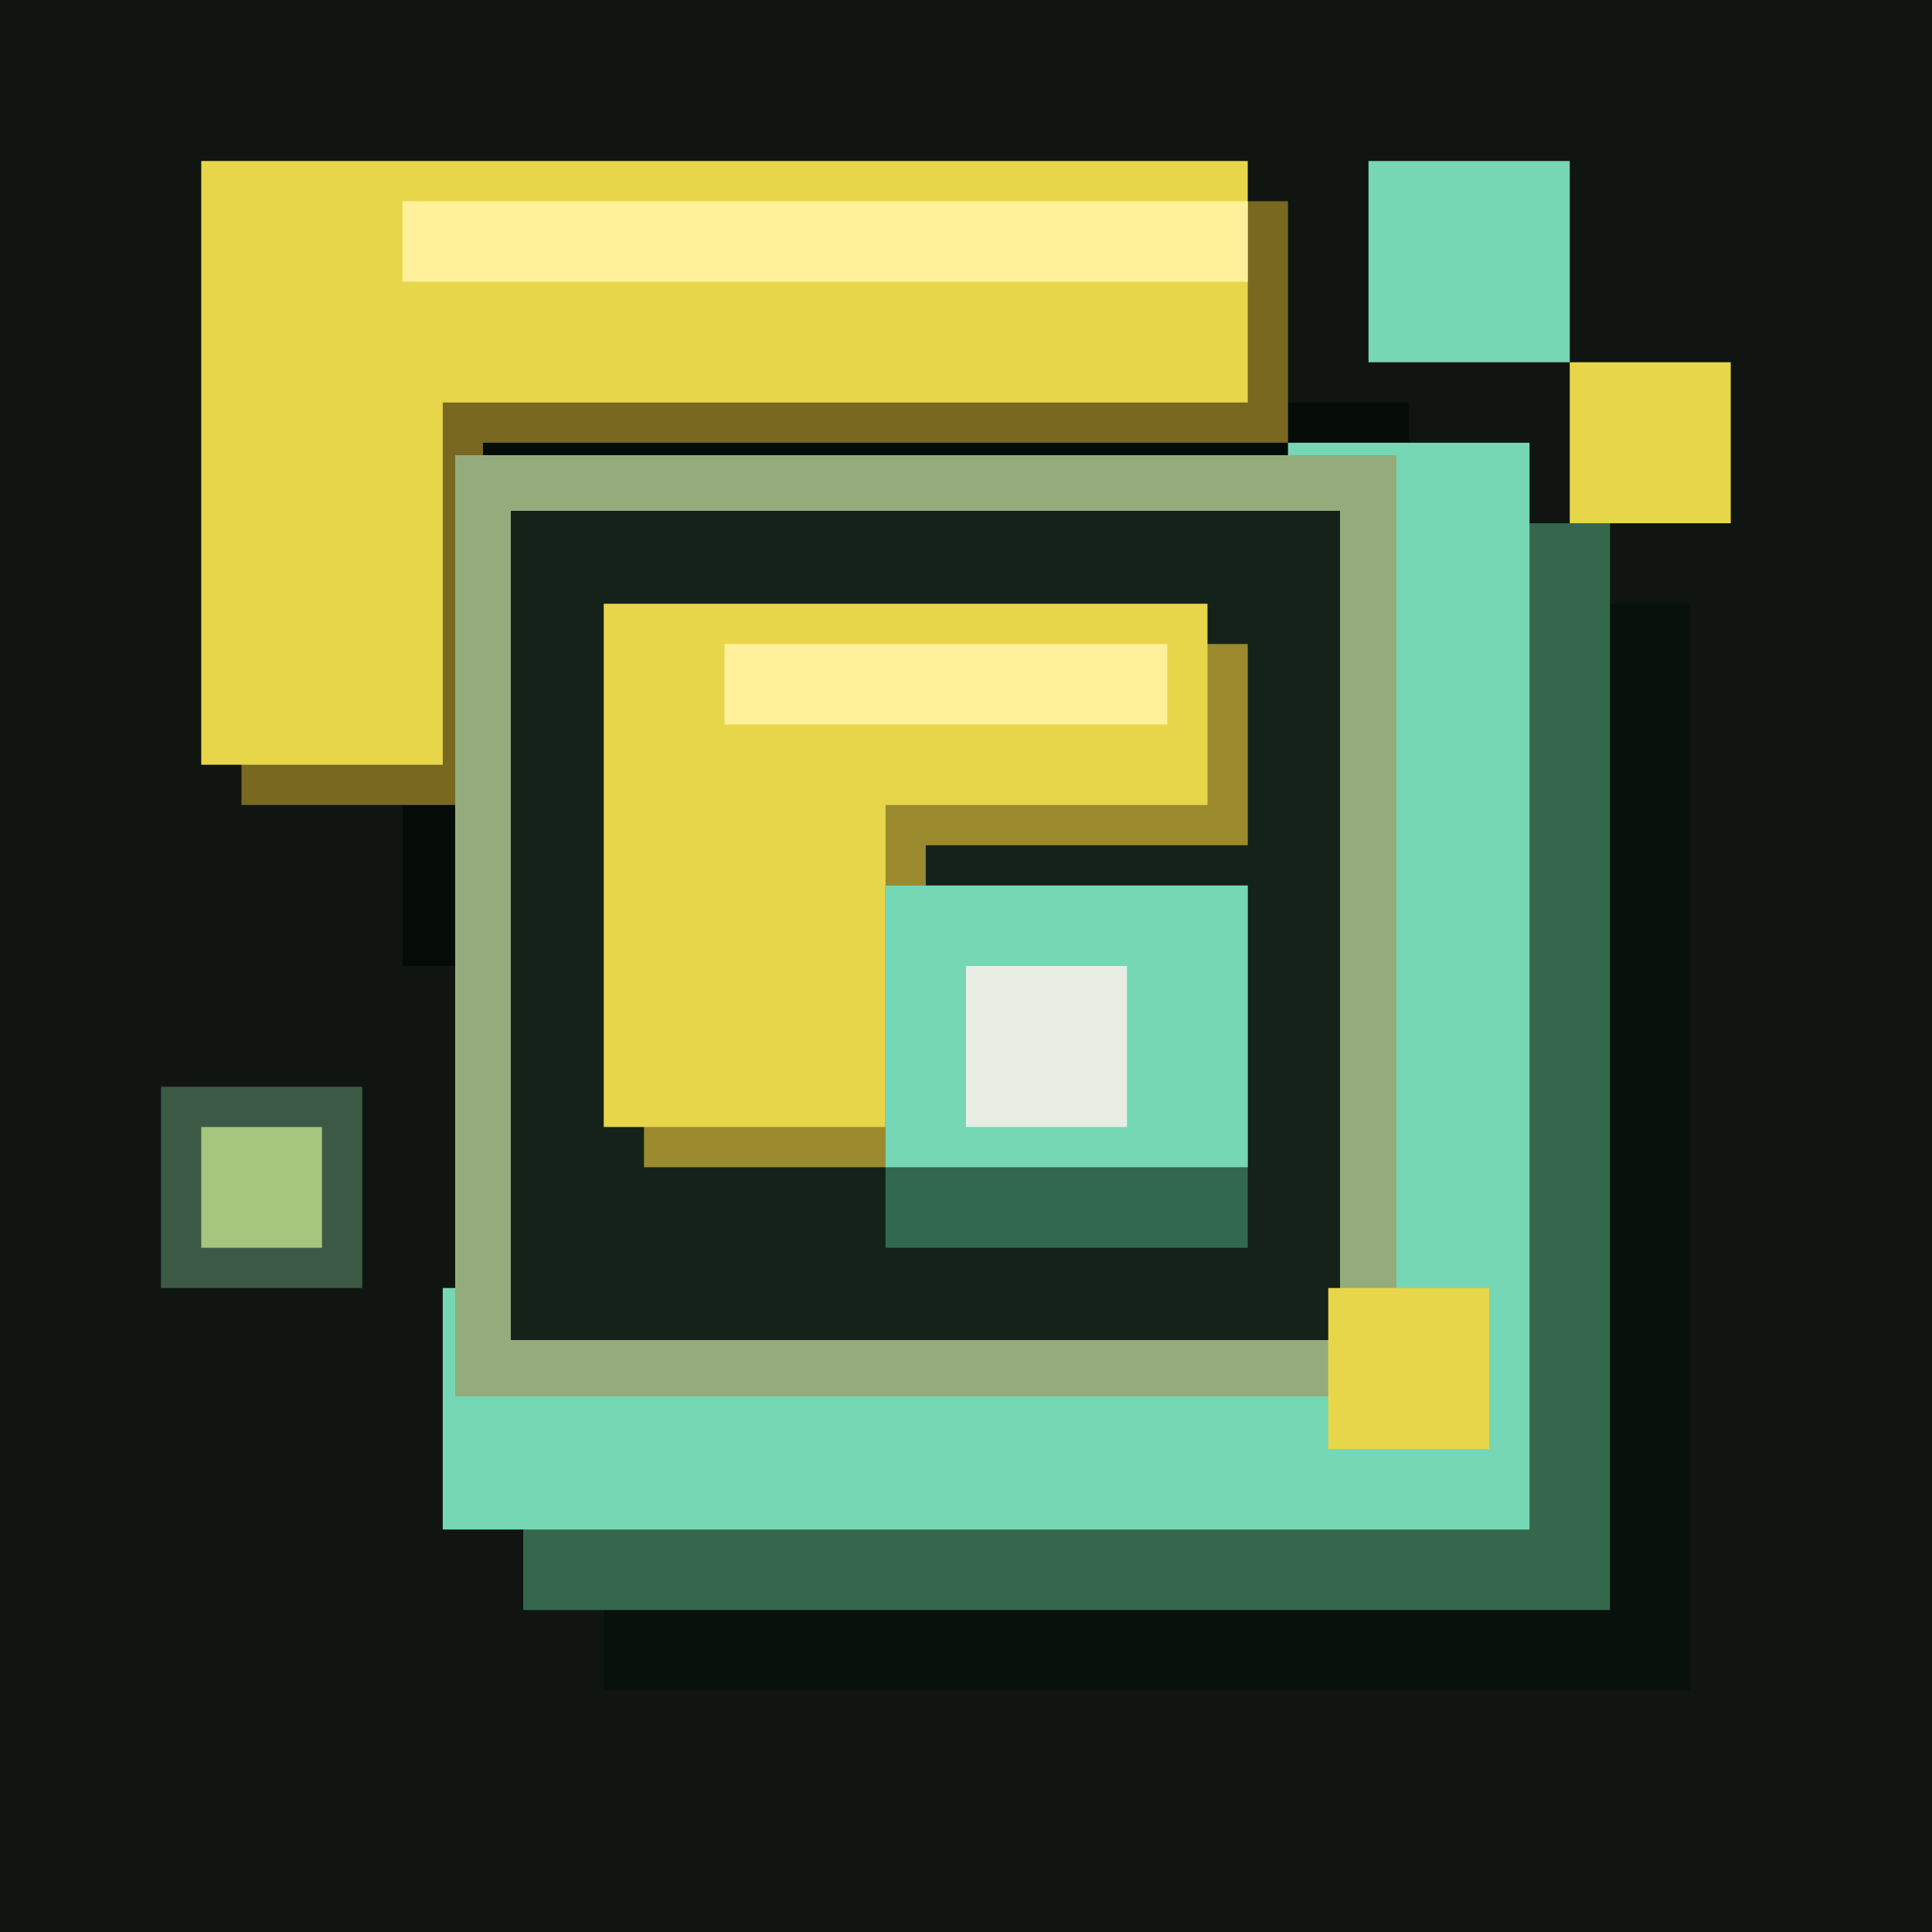
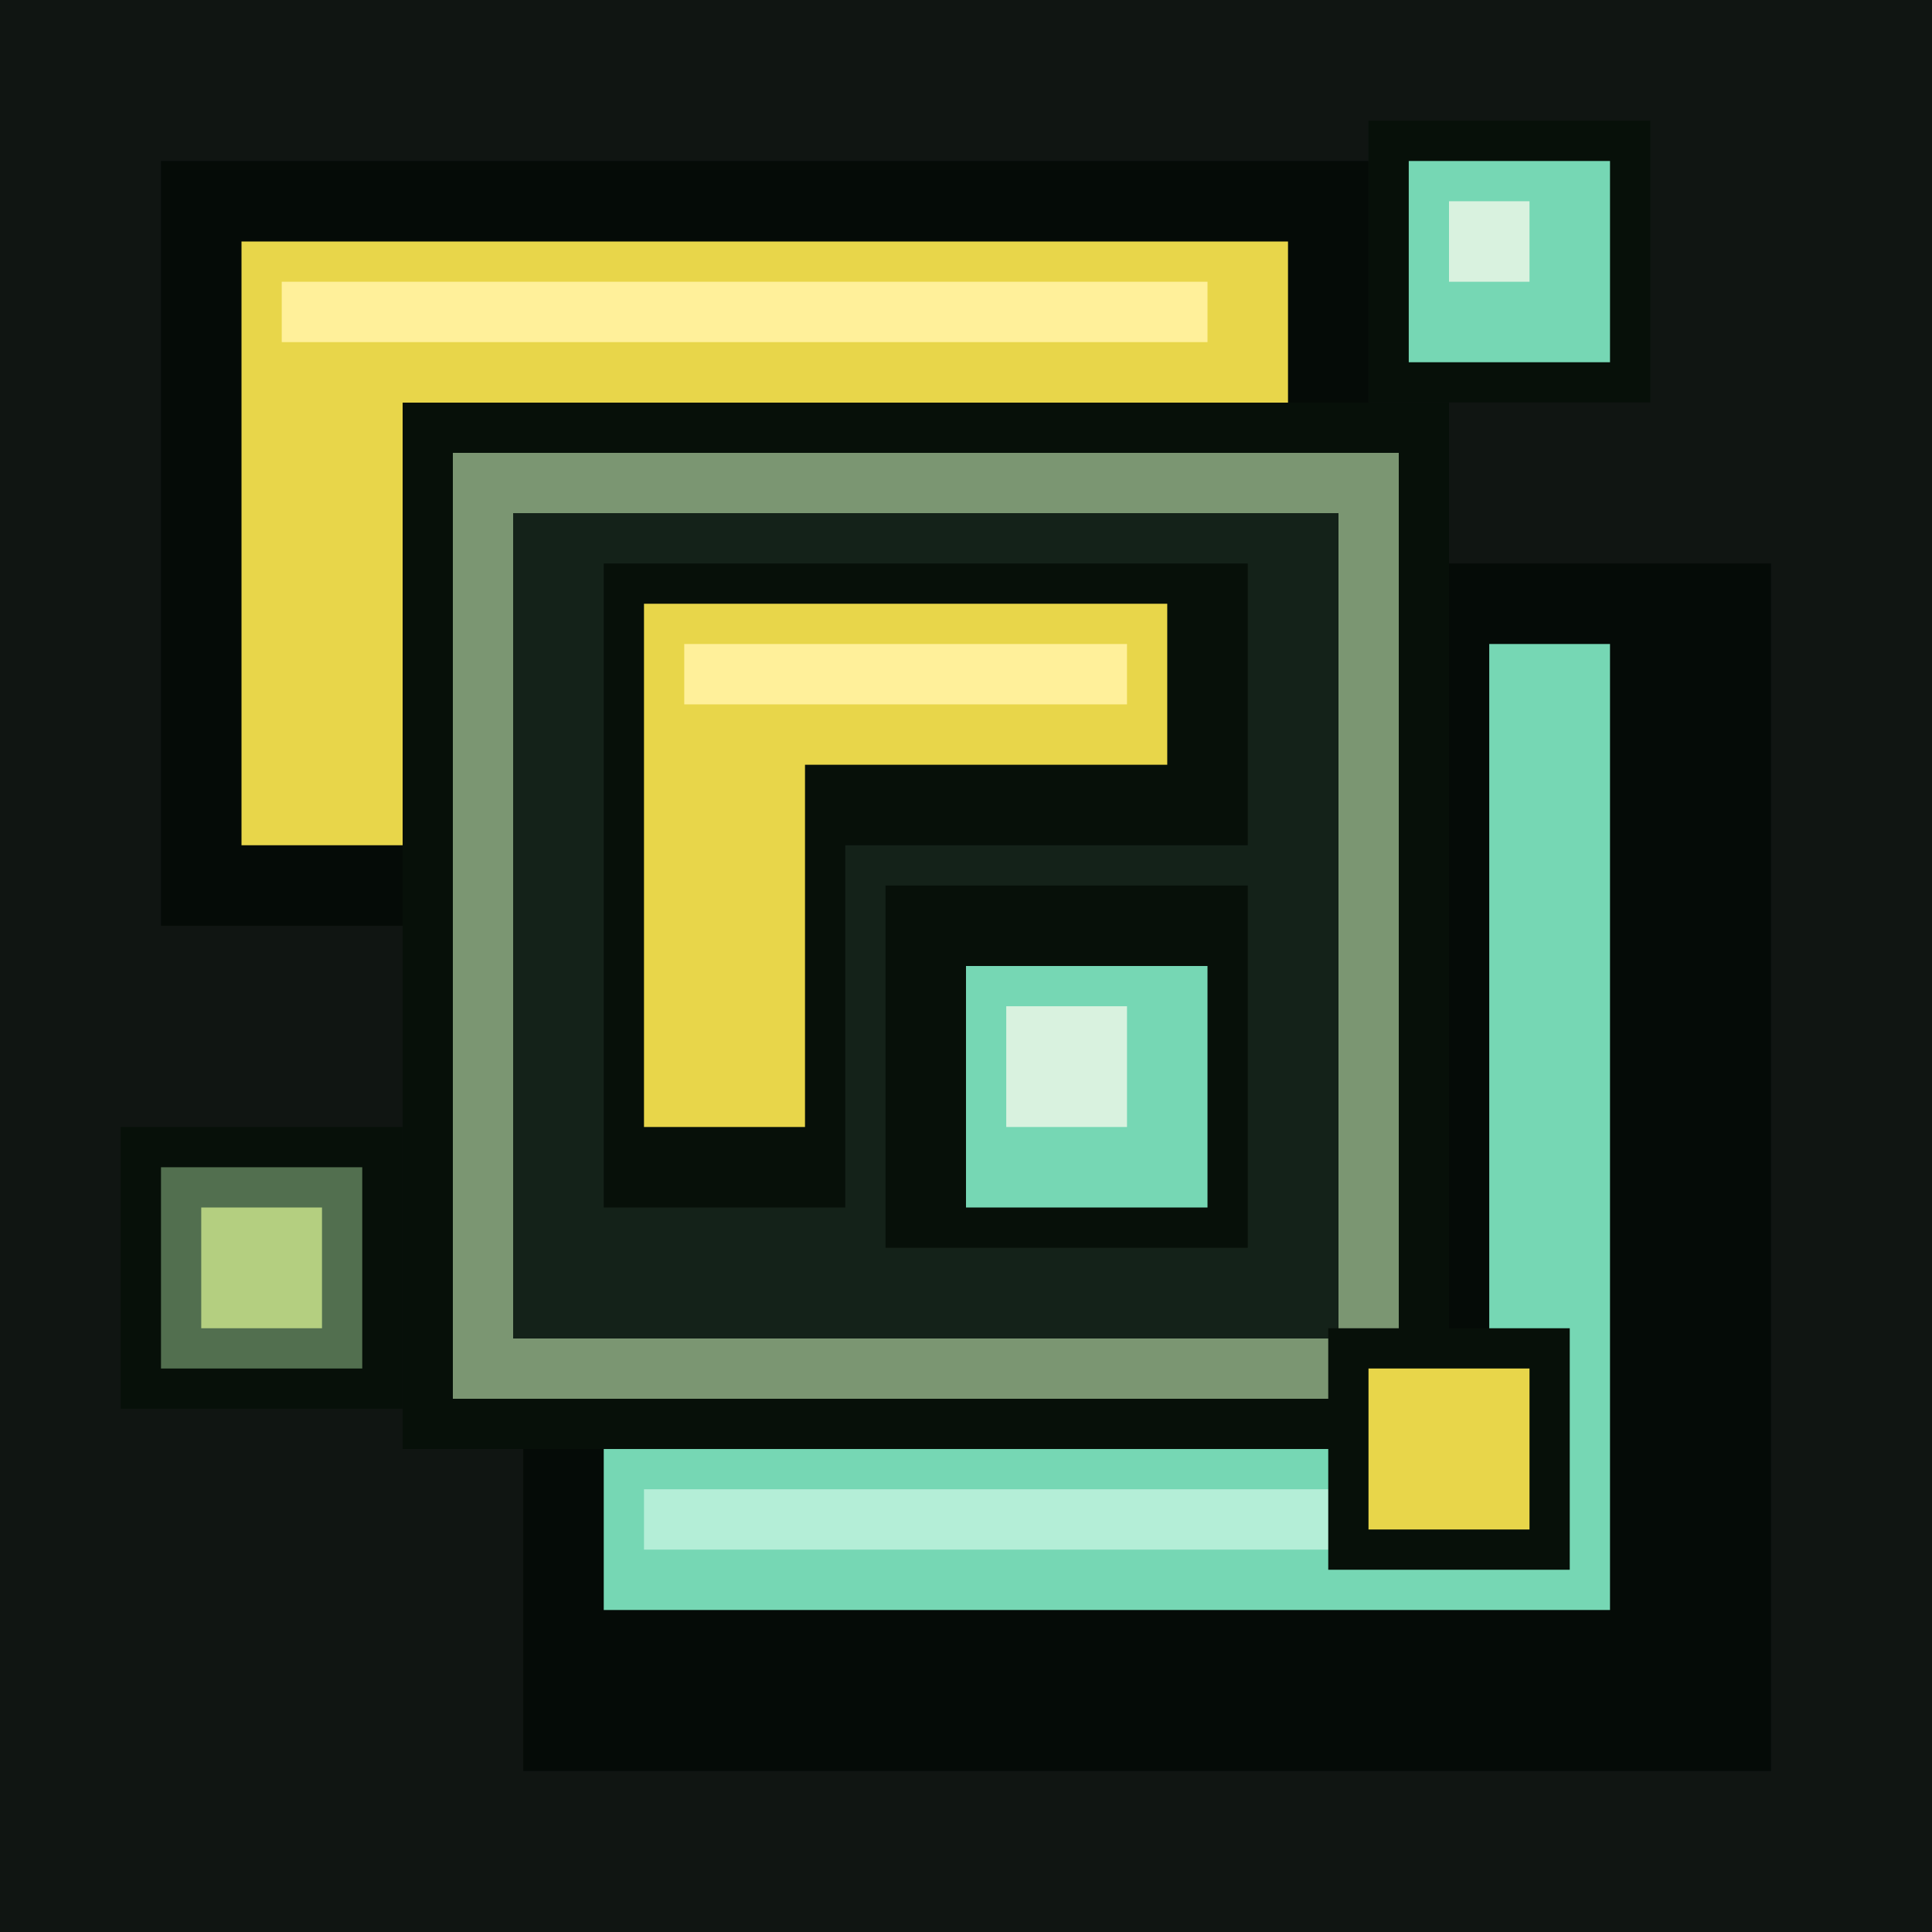
<svg xmlns="http://www.w3.org/2000/svg" viewBox="0 0 48 48">
  <rect width="48" height="48" fill="#101512" />
-   <path d="M8 8h25v6H14v8H8z" fill="#050b07" transform="translate(2 2)" />
-   <path d="M6 5h26v6H12v9H6z" fill="#786820" />
-   <path d="M5 4h26v6H11v9H5z" fill="#e8d64a" />
-   <path d="M10 5h21v2H10z" fill="#fff09a" />
-   <path d="M42 15v27H15v-6h21V15z" fill="#08110b" />
-   <path d="M40 13v27H13v-6h21V13z" fill="#35674d" />
-   <path d="M38 11v27H11v-6h21V11z" fill="#76d7b4" />
-   <path d="M12 12h22v22H12z" fill="#142219" stroke="#94ac7c" stroke-width="1.4" shape-rendering="crispEdges" />
-   <path d="M16 16h15v5h-8v8h-7z" fill="#9b8a2d" />
-   <path d="M15 15h15v5h-8v8h-7z" fill="#e8d64a" />
-   <path d="M18 16h11v2H18z" fill="#fff09a" />
-   <path d="M22 22h9v9h-9z" fill="#32684f" />
-   <path d="M22 22h9v7h-9z" fill="#76d7b4" />
-   <rect x="24" y="24" width="4" height="4" fill="#e8ede4" />
-   <rect x="34" y="4" width="5" height="5" fill="#76d7b4" />
-   <rect x="39" y="9" width="4" height="4" fill="#e8d64a" />
-   <rect x="4" y="27" width="5" height="5" fill="#3b5944" />
-   <rect x="5" y="28" width="3" height="3" fill="#a6c57d" />
-   <rect x="33" y="32" width="4" height="4" fill="#e8d64a" />
+   <path d="M4 4H34V14H14V23H4Z" fill="#050b07" />
+   <path d="M6 6H32V11H12V21H6Z" fill="#e8d64a" />
+   <path d="M7 7H30V8.5H7Z" fill="#fff09a" />
+   <path d="M13 35H35V14H44V44H13Z" fill="#050b07" />
+   <path d="M15 36H37V16H40V40H15Z" fill="#76d7b4" />
+   <path d="M16 37H36V38.5H16Z" fill="#b4eed7" />
+   <path d="M11 11H35V35H11Z" fill="#0d1811" stroke="#071009" stroke-width="2" shape-rendering="crispEdges" />
+   <path d="M12 12H34V34H12Z" fill="#142219" stroke="#7b9672" stroke-width="1.5" shape-rendering="crispEdges" />
+   <path d="M15 14H31V21H21V30H15Z" fill="#071009" />
+   <path d="M16 15H29V19H20V28H16Z" fill="#e8d64a" />
+   <path d="M17 16H28V17.5H17Z" fill="#fff09a" />
+   <path d="M22 22H31V31H22Z" fill="#071009" />
+   <path d="M24 24H30V30H24Z" fill="#76d7b4" />
+   <rect x="25" y="25" width="3" height="3" fill="#d9f2df" />
+   <rect x="34" y="3" width="7" height="7" fill="#071009" />
+   <rect x="35" y="4" width="5" height="5" fill="#76d7b4" />
+   <rect x="36" y="5" width="2" height="2" fill="#d9f2df" />
+   <rect x="3" y="28" width="7" height="7" fill="#071009" />
+   <rect x="4" y="29" width="5" height="5" fill="#526f4f" />
+   <rect x="5" y="30" width="3" height="3" fill="#b4cf80" />
+   <rect x="33" y="33" width="6" height="6" fill="#071009" />
+   <rect x="34" y="34" width="4" height="4" fill="#e8d64a" />
</svg>
